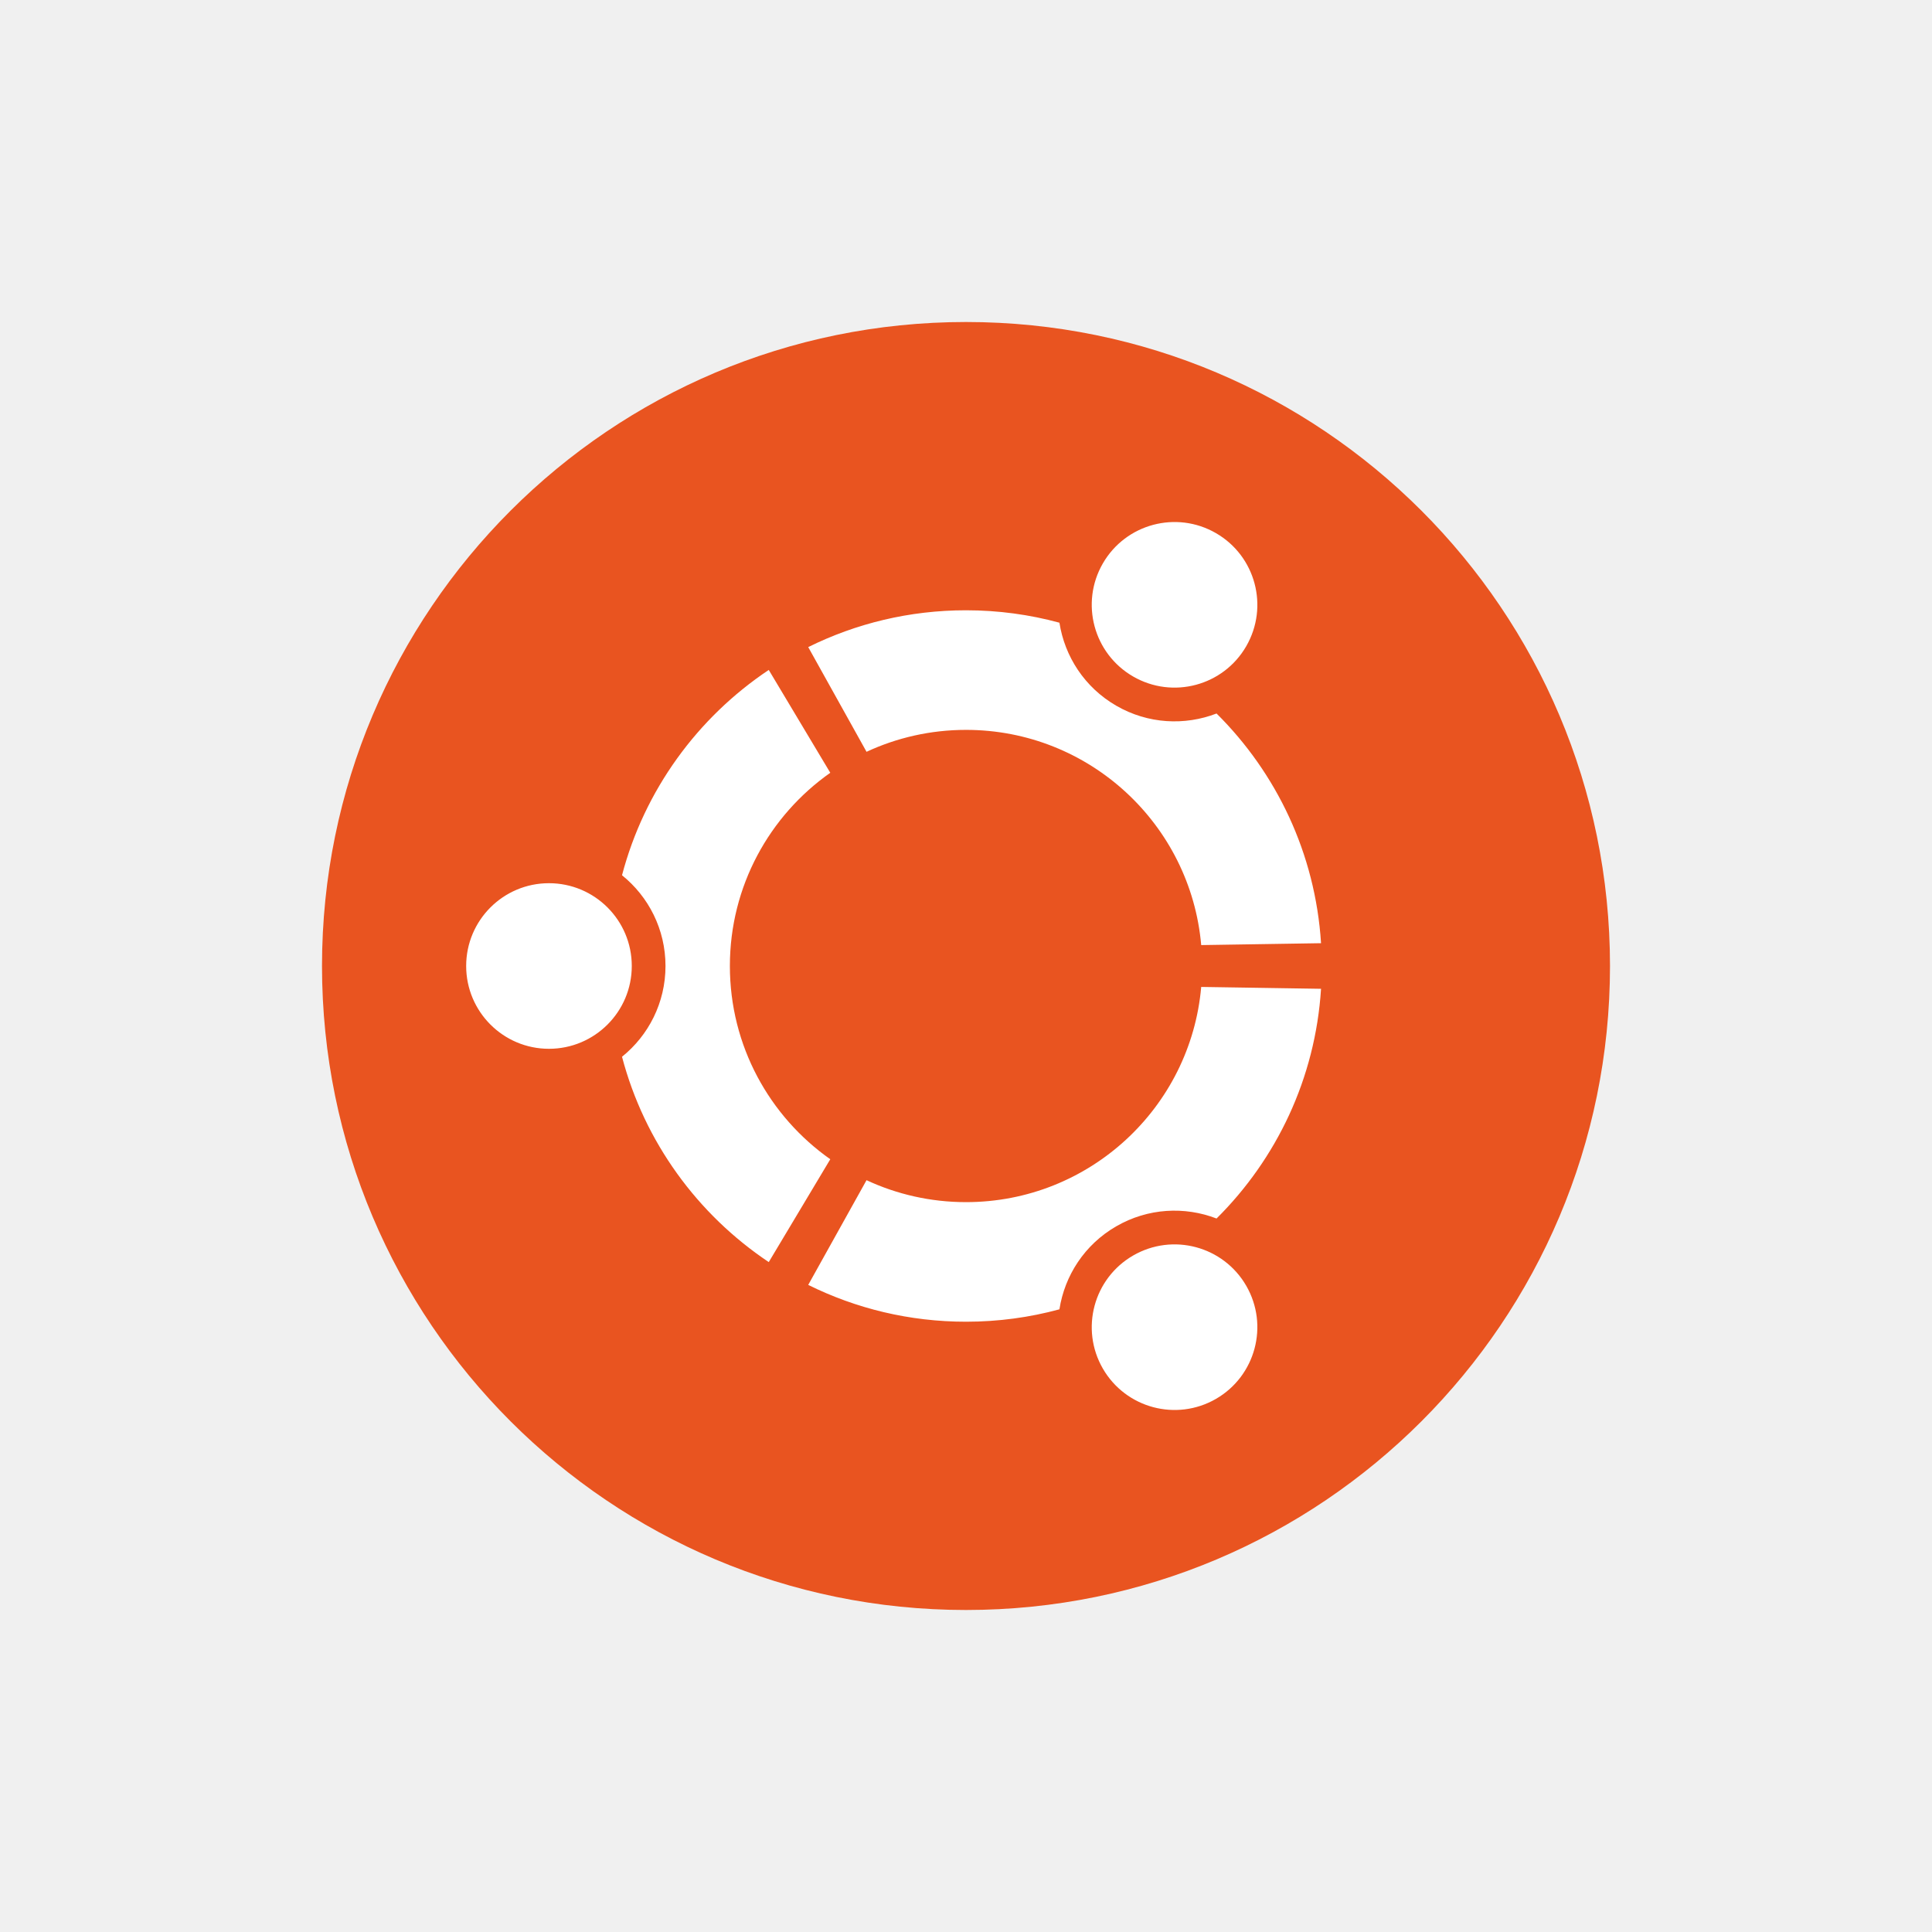
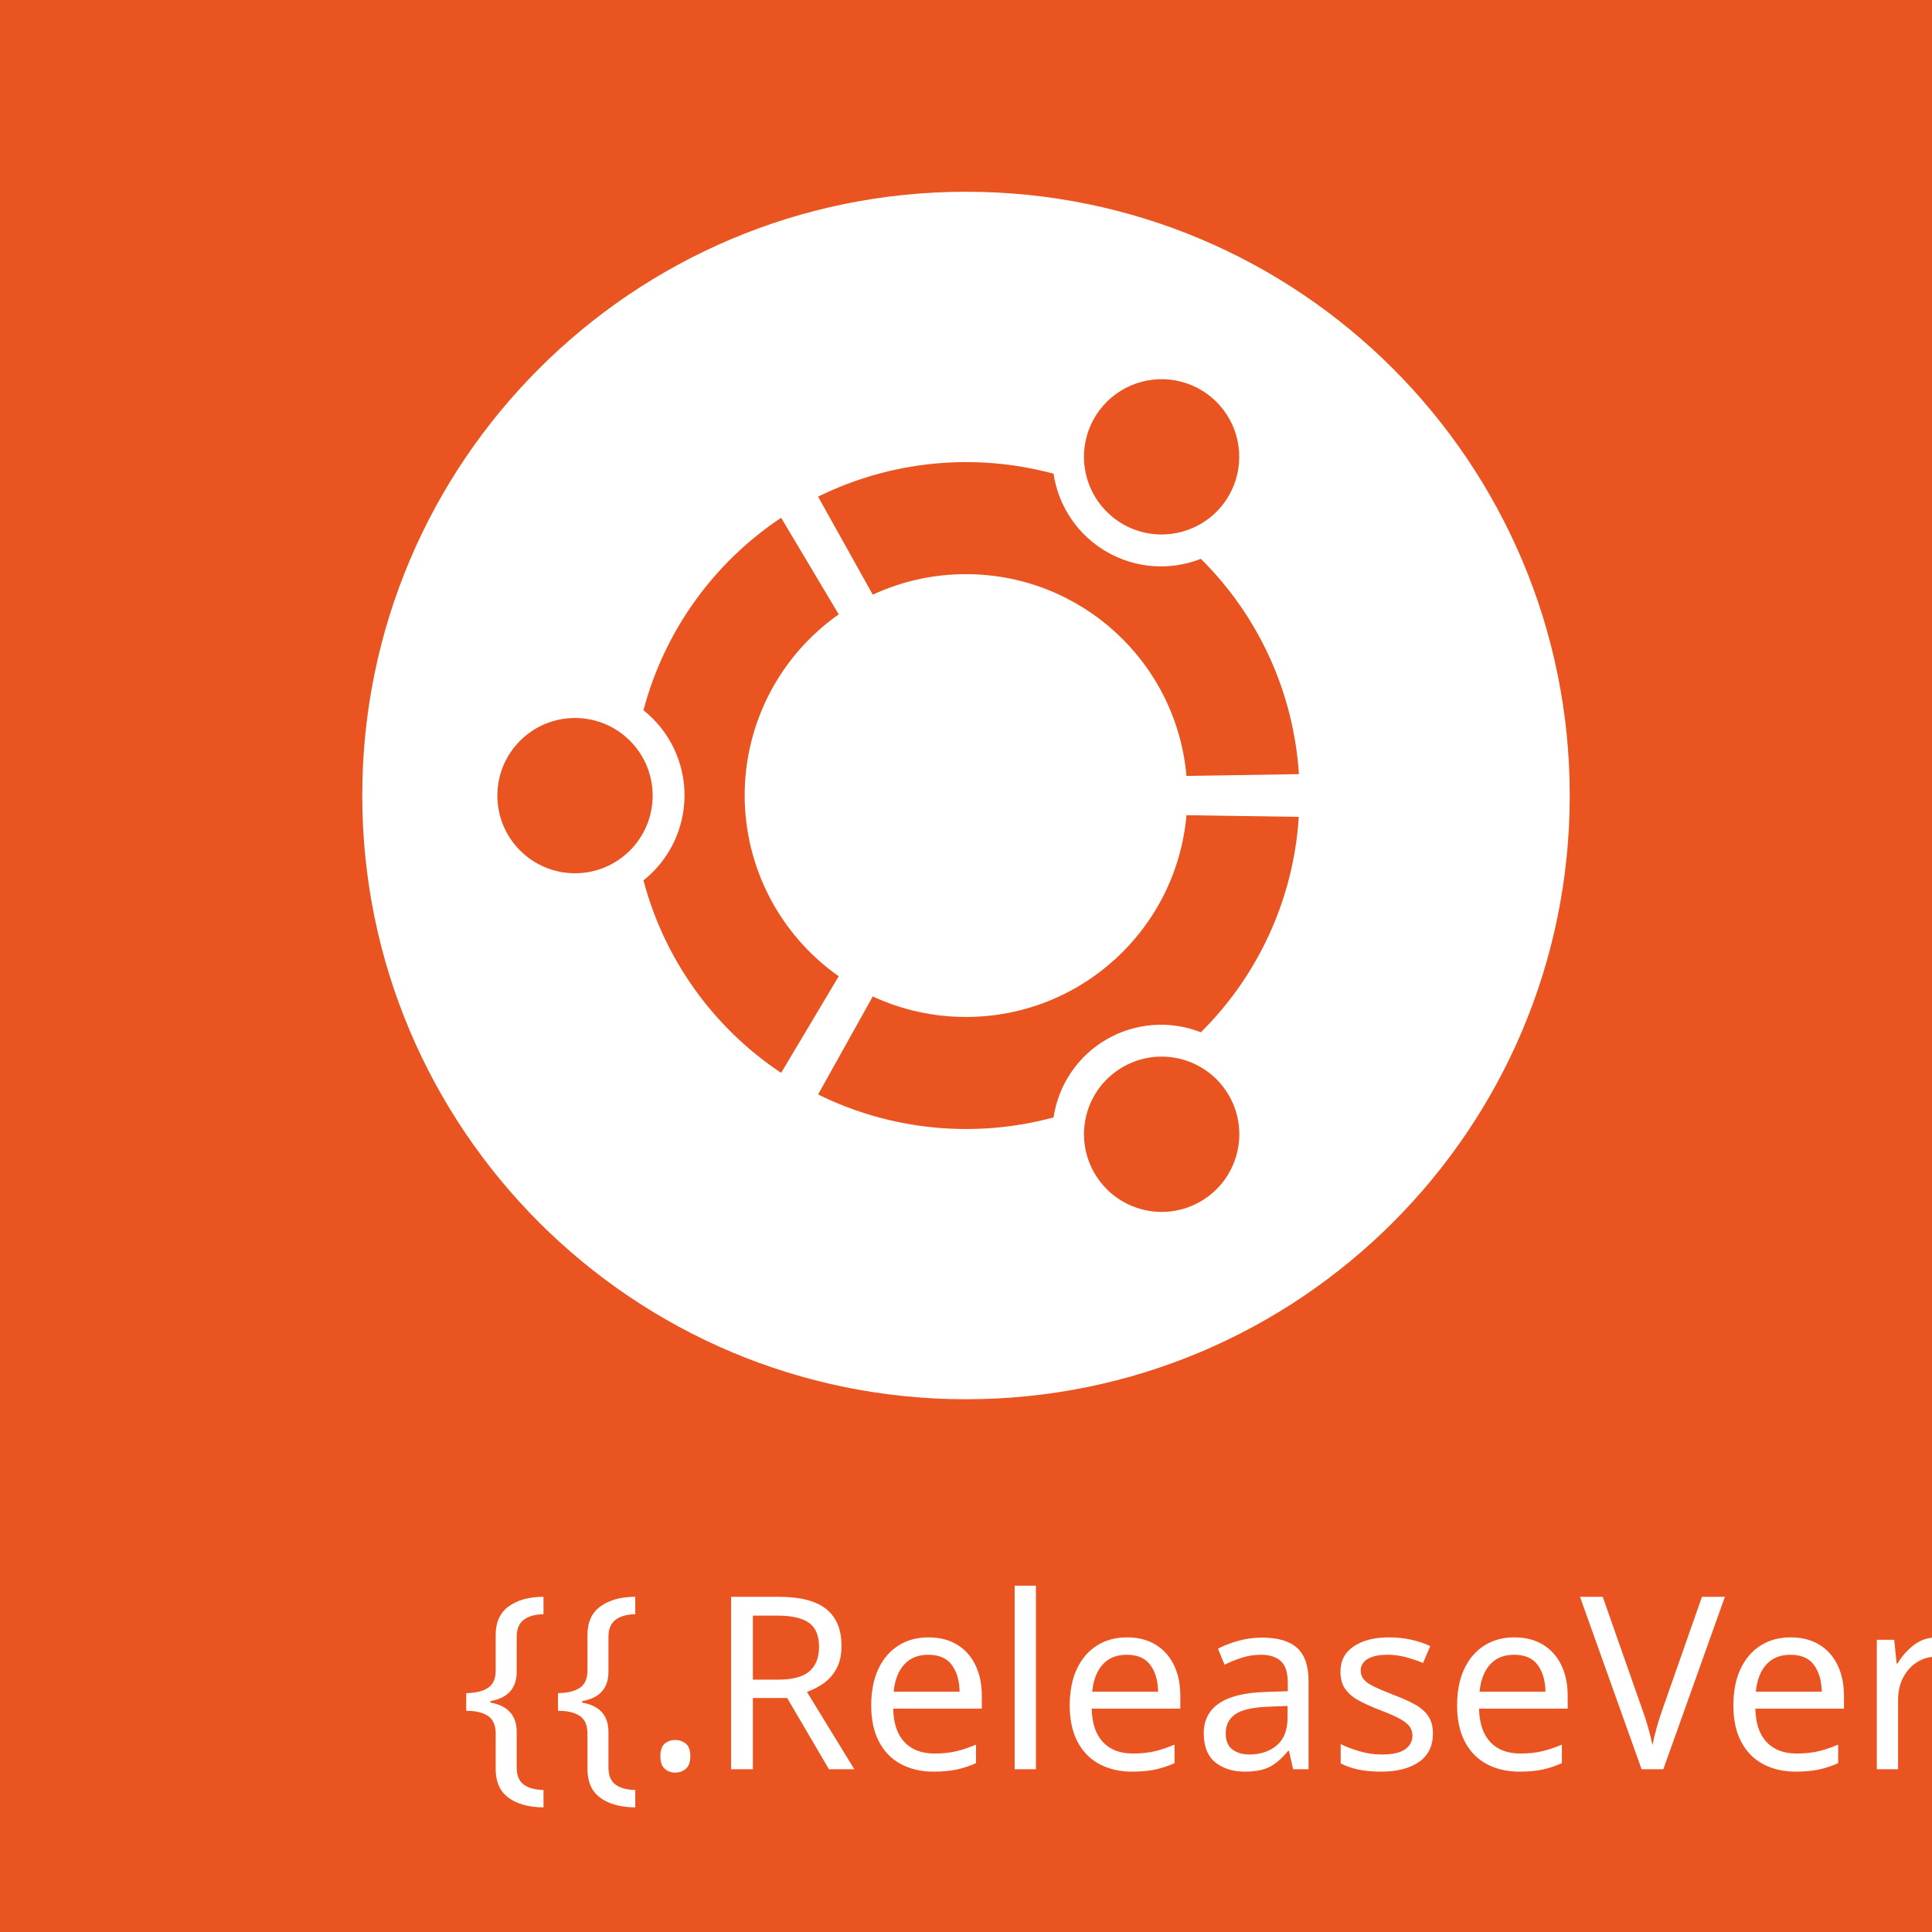
- <svg xmlns="http://www.w3.org/2000/svg" version="1.1" id="circle_of_friends__x5F__orange" x="0px" y="0px" width="425.197px" height="425.197px" viewBox="0 0 425.197 425.197" enable-background="new 0 0 425.197 425.197" xml:space="preserve">
-   <g>
-     <path fill="#E95420" d="M354.331,212.595c0,78.279-63.45,141.735-141.729,141.735c-78.279,0-141.735-63.456-141.735-141.735   c0-78.274,63.457-141.728,141.735-141.728C290.881,70.867,354.331,134.32,354.331,212.595z" />
-     <path fill="#FFFFFF" d="M139.043,212.595c0,10.064-8.159,18.225-18.23,18.225c-10.059,0-18.218-8.16-18.218-18.225   c0-10.06,8.159-18.219,18.218-18.219C130.884,194.376,139.043,202.535,139.043,212.595z M242.717,301.201   c5.033,8.709,16.173,11.696,24.889,6.67c8.715-5.033,11.701-16.179,6.669-24.895c-5.032-8.715-16.173-11.695-24.888-6.663   C240.671,281.346,237.685,292.486,242.717,301.201z M274.274,142.219c5.032-8.717,2.052-19.86-6.669-24.887   c-8.71-5.032-19.855-2.046-24.889,6.667c-5.032,8.715-2.046,19.857,6.67,24.889C258.102,153.92,269.248,150.934,274.274,142.219z    M212.602,160.632c27.153,0,49.434,20.814,51.761,47.364l26.372-0.416c-1.252-19.727-9.809-37.469-22.995-50.551   c-6.98,2.693-15.079,2.327-22.066-1.71c-6.992-4.037-11.359-10.871-12.514-18.275c-6.554-1.78-13.448-2.733-20.558-2.733   c-12.471,0-24.259,2.916-34.727,8.103l12.832,23.043C197.357,162.367,204.784,160.632,212.602,160.632z M160.633,212.595   c0-17.577,8.734-33.121,22.097-42.52l-13.54-22.634c-15.684,10.474-27.367,26.451-32.296,45.183   c5.833,4.697,9.57,11.897,9.57,19.972c0,8.08-3.738,15.28-9.57,19.978c4.929,18.731,16.612,34.708,32.296,45.188l13.54-22.634   C169.367,245.722,160.633,230.184,160.633,212.595z M212.602,264.568c-7.817,0-15.244-1.734-21.895-4.83l-12.832,23.043   c10.468,5.191,22.255,8.104,34.727,8.104c7.109,0,14.004-0.946,20.558-2.729c1.154-7.409,5.521-14.243,12.514-18.273   c6.987-4.037,15.086-4.404,22.066-1.711c13.187-13.088,21.743-30.83,22.995-50.557l-26.372-0.409   C262.035,243.749,239.755,264.568,212.602,264.568z" />
-   </g>
+ <svg xmlns="http://www.w3.org/2000/svg" id="Layer_1" data-name="Layer 1" viewBox="0 0 1280 1280" version="1.1" width="1280" height="1280">
+   <defs id="defs4">
+     <style id="style2">.cls-1{fill:#fff;}.cls-2{fill:#e95420;}
+ .cls-3 { 
+     fill:#fff;
+     font-family:Ubuntu-Light, Ubuntu;
+     font-size:160px;
+     font-weight:300;
+ }.cls-4{letter-spacing:-0.1em;}</style>
+   </defs>
+   <rect style="font-variation-settings:normal;vector-effect:none;fill:#e95420;fill-opacity:1;fill-rule:evenodd;stroke-width:8;stroke-linecap:butt;stroke-linejoin:miter;stroke-miterlimit:4;stroke-dasharray:none;stroke-dashoffset:0;stroke-opacity:1;-inkscape-stroke:none;stop-color:#000000" id="rect37" width="1280" height="1280" x="3.8671874e-06" y="0" />
+   <circle class="cls-1" cx="640" cy="527.04" r="400" id="circle6" style="stroke-width:8" />
+   <path class="cls-2" d="m 432.4,527.04 a 51.44,51.44 0 1 1 -51.44,-51.36 51.44,51.44 0 0 1 51.44,51.36 z M 725.04,777.12 A 51.44,51.44 0 1 0 744,706.88 51.36,51.36 0 0 0 725.04,777.12 Z m 89.04,-448.64 a 51.44,51.44 0 1 0 -70.08,18.8 51.44,51.44 0 0 0 70.08,-18.8 z M 640,380.4 a 146.64,146.64 0 0 1 146.08,133.68 l 74.48,-1.2 A 220.72,220.72 0 0 0 795.6,370.24 72,72 0 0 1 698,313.84 221.84,221.84 0 0 0 542,329.04 L 578.24,394 A 146,146 0 0 1 640,380.4 Z M 493.36,527.04 a 146.56,146.56 0 0 1 62.32,-120 l -38.16,-64 a 221.04,221.04 0 0 0 -91.2,127.52 72,72 0 0 1 0,112.72 221.04,221.04 0 0 0 91.2,127.52 l 38.16,-64 A 146.56,146.56 0 0 1 493.36,527.04 Z M 640,673.76 a 146,146 0 0 1 -61.76,-13.6 L 542,725.12 a 221.84,221.84 0 0 0 156,15.2 72,72 0 0 1 97.6,-56.4 220.48,220.48 0 0 0 64.88,-142.72 l -74.4,-1.12 A 146.64,146.64 0 0 1 640,673.76 Z" id="path8" style="stroke-width:8" />
+   <text class="cls-3" id="text10" x="304.4" y="1172.16" style="stroke-width:8">{{.ReleaseVersion}}</text>
</svg>
